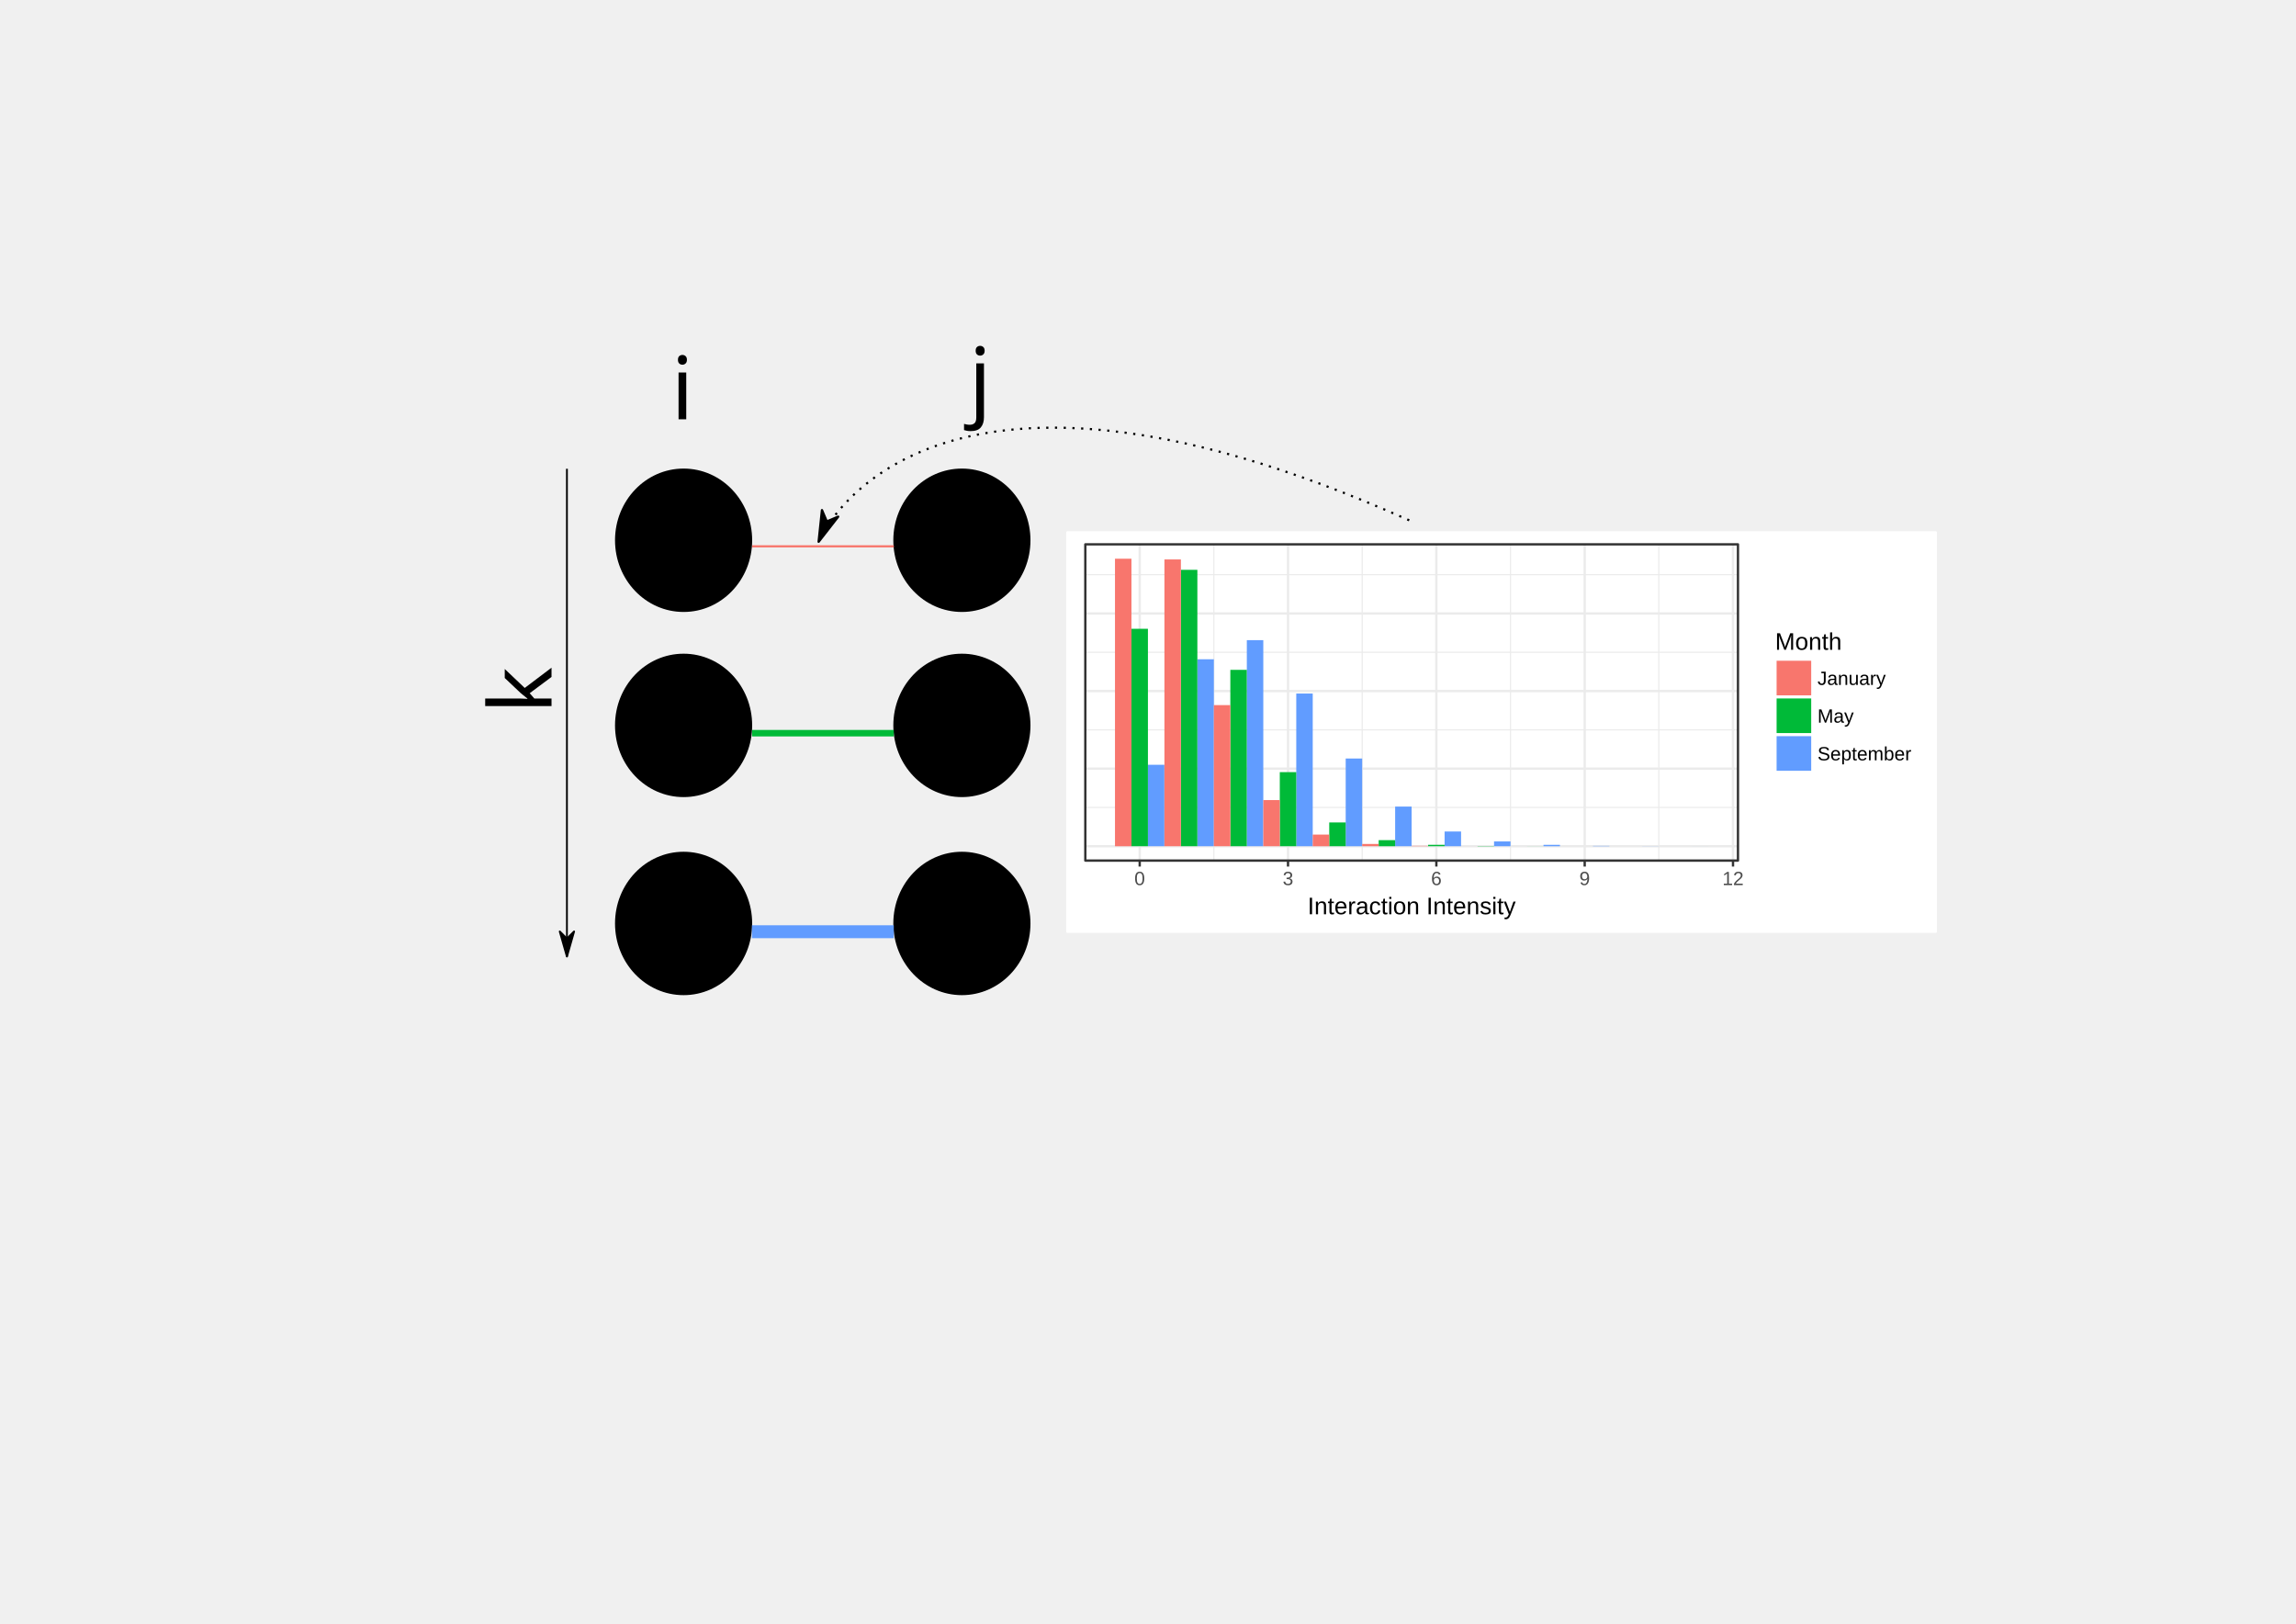
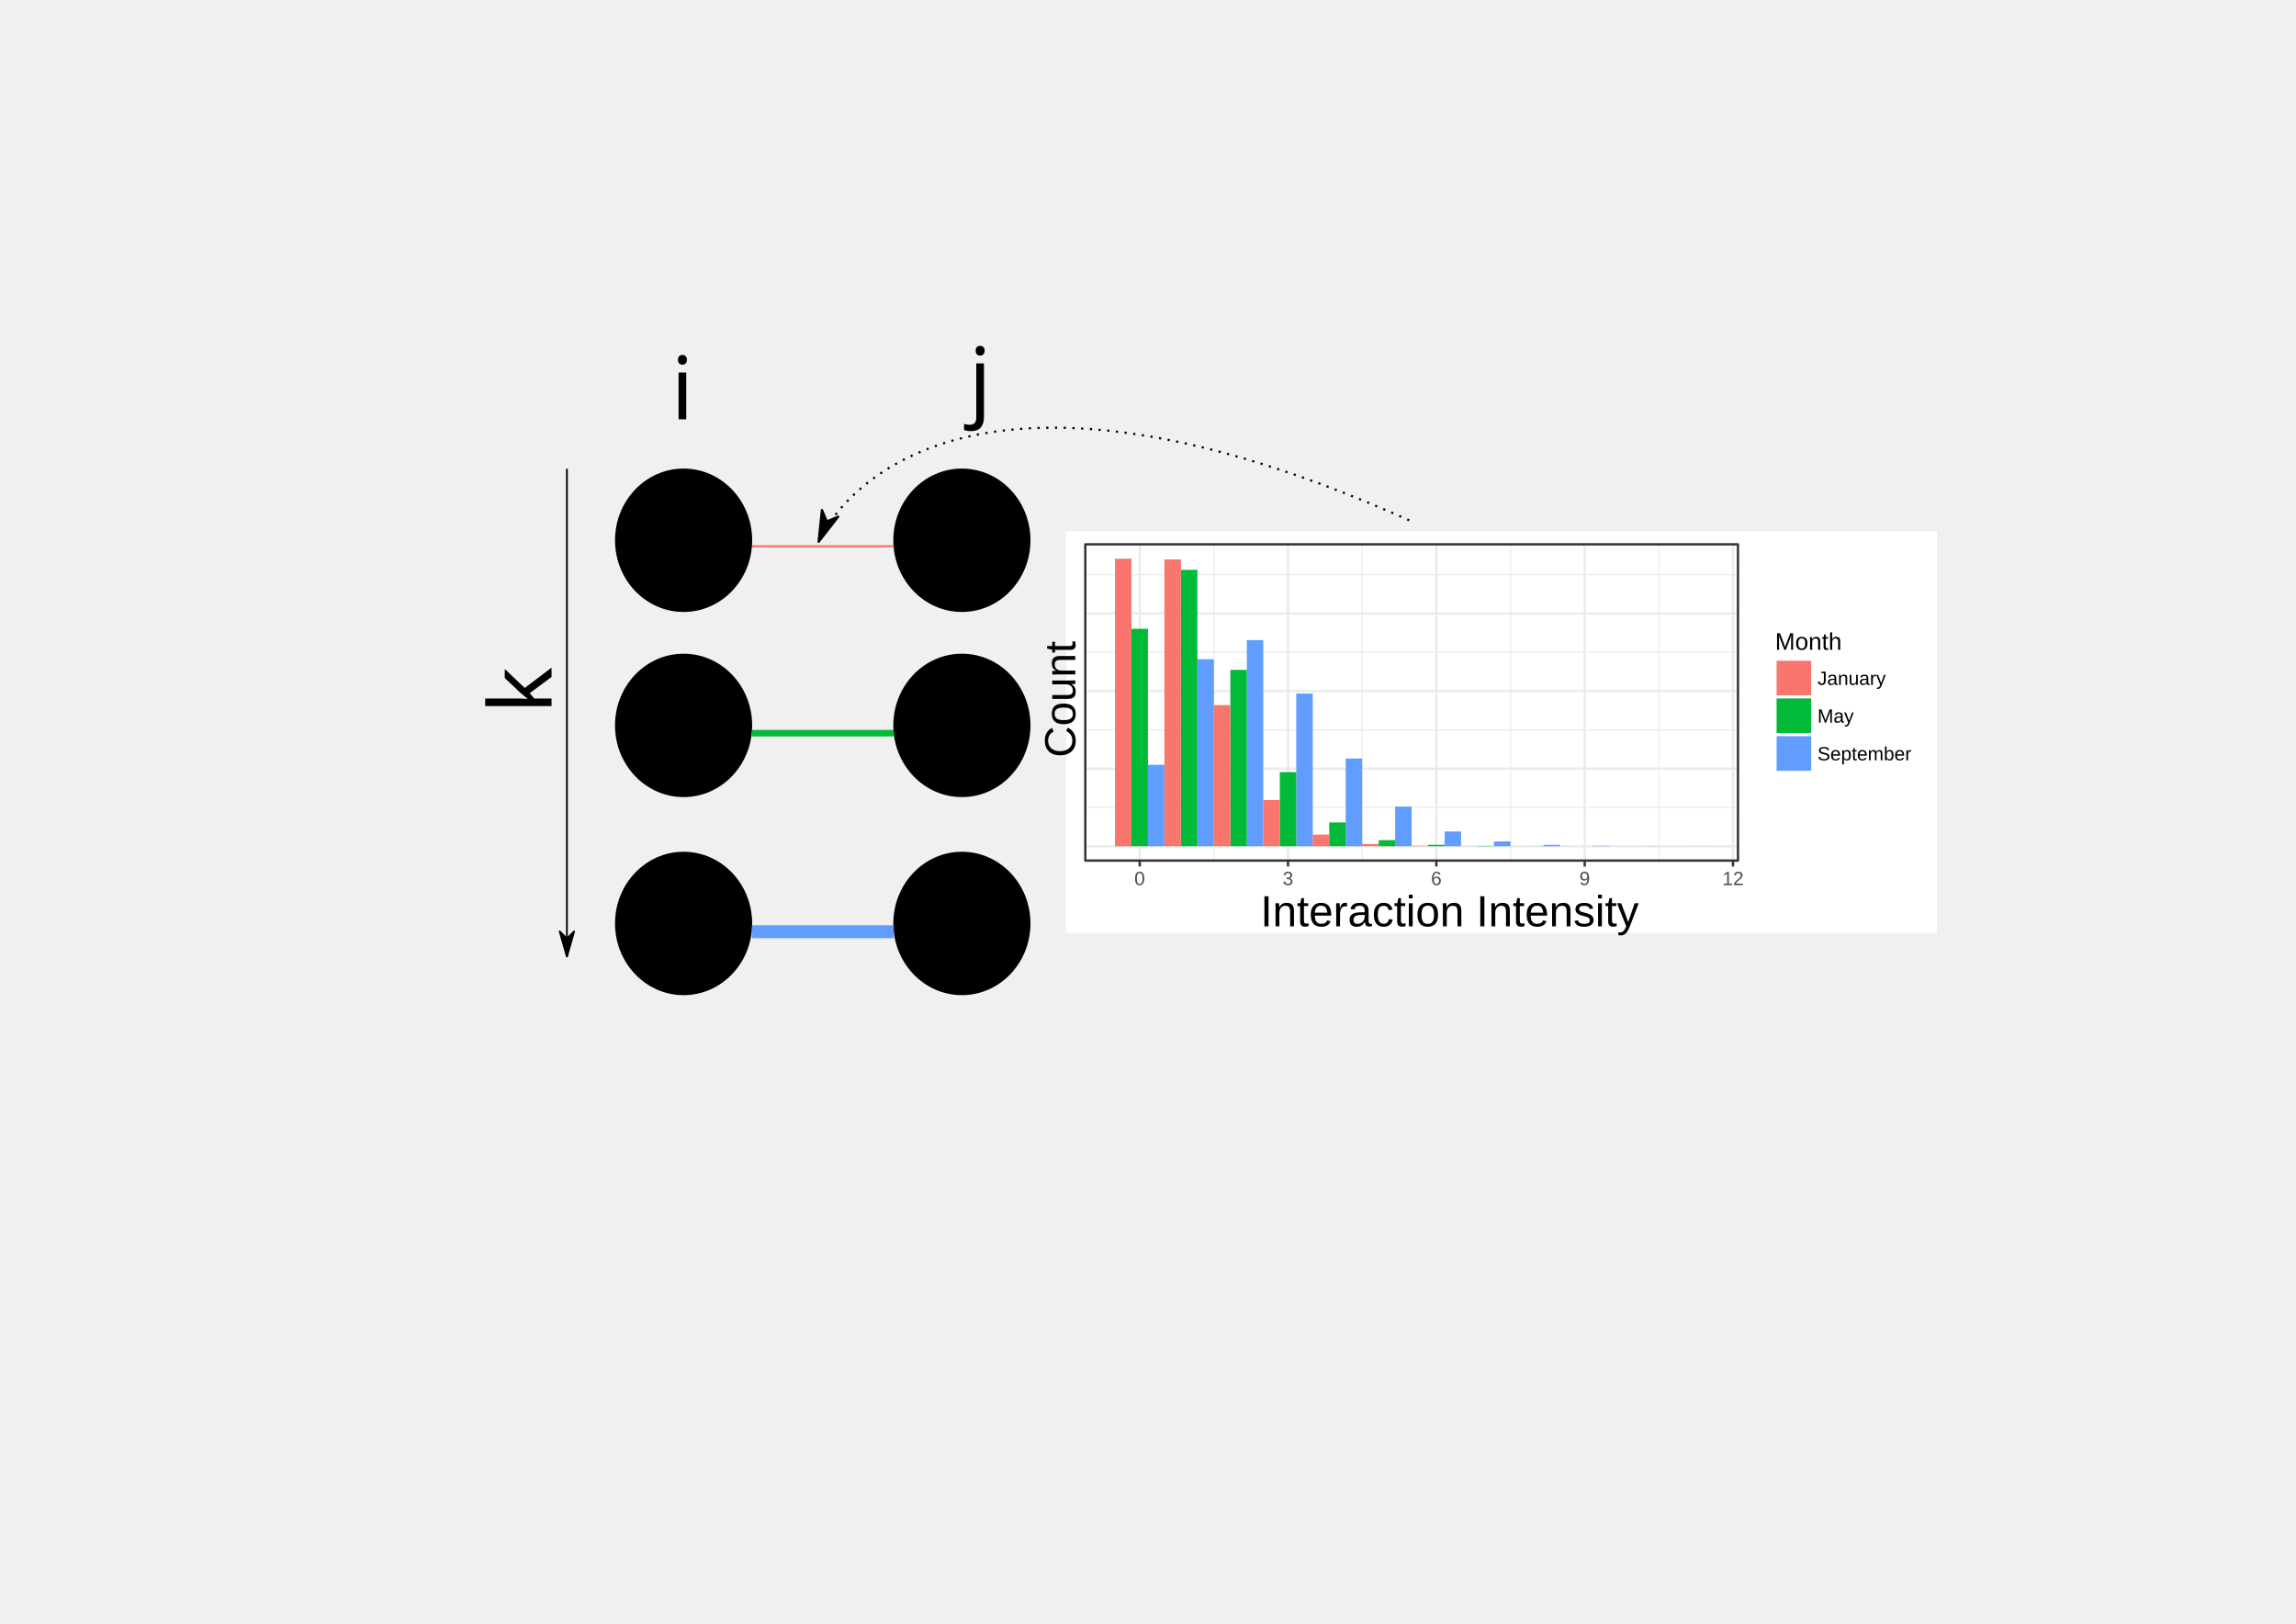
<svg xmlns="http://www.w3.org/2000/svg" width="297mm" height="210mm" viewBox="0 0 1052.362 744.094" id="svg2" version="1.1">
  <defs id="defs4">
    <marker orient="auto" refY="0.0" refX="0.0" id="marker13679" style="overflow:visible;">
      <path id="path13681" d="M 0.0,0.0 L 5.0,-5.0 L -12.5,0.0 L 5.0,5.0 L 0.0,0.0 z " style="fill-rule:evenodd;stroke:#000000;stroke-width:1pt;stroke-opacity:1;fill:#000000;fill-opacity:1" transform="scale(0.8) rotate(180) translate(12.5,0)" />
    </marker>
    <marker orient="auto" refY="0.0" refX="0.0" id="Arrow1Lend" style="overflow:visible;">
      <path id="path4175" d="M 0.0,0.0 L 5.0,-5.0 L -12.5,0.0 L 5.0,5.0 L 0.0,0.0 z " style="fill-rule:evenodd;stroke:#000000;stroke-width:1.0pt;" transform="scale(0.8) rotate(180) translate(12.5,0)" />
    </marker>
    <marker style="overflow:visible;" id="marker13005" refX="0.0" refY="0.0" orient="auto">
      <path transform="scale(0.8) rotate(180) translate(12.5,0)" style="fill-rule:evenodd;stroke:#000000;stroke-width:1pt;stroke-opacity:1;fill:#000000;fill-opacity:1" d="M 0.0,0.0 L 5.0,-5.0 L -12.5,0.0 L 5.0,5.0 L 0.0,0.0 z " id="path13007" />
    </marker>
    <marker orient="auto" refY="0.0" refX="0.0" id="Arrow1Mstart" style="overflow:visible">
      <path id="path4178" d="M 0.0,0.0 L 5.0,-5.0 L -12.5,0.0 L 5.0,5.0 L 0.0,0.0 z " style="fill-rule:evenodd;stroke:#000000;stroke-width:1pt;stroke-opacity:1;fill:#000000;fill-opacity:1" transform="scale(0.4) translate(10,0)" />
    </marker>
    <style id="style12602" type="text/css">
    line, polyline, polygon, path, rect, circle {
      fill: none;
      stroke: #000000;
      stroke-linecap: round;
      stroke-linejoin: round;
      stroke-miterlimit: 10.00;
    }
  </style>
    <style id="style79781" type="text/css">
    line, polyline, polygon, path, rect, circle {
      fill: none;
      stroke: #000000;
      stroke-linecap: round;
      stroke-linejoin: round;
      stroke-miterlimit: 10.00;
    }
  </style>
    <style id="style74436" type="text/css">
    line, polyline, polygon, path, rect, circle {
      fill: none;
      stroke: #000000;
      stroke-linecap: round;
      stroke-linejoin: round;
      stroke-miterlimit: 10.00;
    }
  </style>
  </defs>
  <g id="layer1" transform="translate(0,-308.2677)">
    <ellipse style="fill:#000000;stroke:none;stroke-width:3;stroke-miterlimit:10;stroke-dasharray:none;stroke-dashoffset:0;stroke-opacity:1" id="path4136" cx="313.322" cy="555.855" rx="31.429" ry="32.857" />
    <path style="fill:none;fill-rule:evenodd;stroke:#000000;stroke-width:0.818px;stroke-linecap:butt;stroke-linejoin:miter;stroke-miterlimit:10;stroke-opacity:1;marker-end:url(#marker13005)" d="m 259.848,523.083 c 0,223.519 0,223.519 0,223.519" id="path4160" />
    <text xml:space="preserve" style="font-style:normal;font-weight:normal;font-size:40px;line-height:125%;font-family:sans-serif;letter-spacing:0px;word-spacing:0px;fill:#000000;fill-opacity:1;stroke:none;stroke-width:1px;stroke-linecap:butt;stroke-linejoin:miter;stroke-opacity:1" x="-635.252" y="252.79" id="text4162" transform="matrix(0,-1,1,0,0,0)">
      <tspan id="tspan4164" x="-635.252" y="252.79">k</tspan>
    </text>
    <path style="fill:none;fill-rule:evenodd;stroke:#000000;stroke-width:1;stroke-linecap:butt;stroke-linejoin:miter;stroke-miterlimit:10;stroke-dasharray:1, 3;stroke-dashoffset:0;stroke-opacity:1;marker-end:url(#marker13679)" d="M 645.919,546.705 C 419.892,445.752 375.223,556.532 375.223,556.532" id="path13671" />
    <text xml:space="preserve" style="font-style:normal;font-weight:normal;font-size:40px;line-height:125%;font-family:sans-serif;letter-spacing:0px;word-spacing:0px;fill:#000000;fill-opacity:1;stroke:none;stroke-width:1px;stroke-linecap:butt;stroke-linejoin:miter;stroke-opacity:1" x="307.615" y="500.404" id="text79530">
      <tspan id="tspan79532" x="307.615" y="500.404">i</tspan>
    </text>
    <text xml:space="preserve" style="font-style:normal;font-weight:normal;font-size:40px;line-height:125%;font-family:sans-serif;letter-spacing:0px;word-spacing:0px;fill:#000000;fill-opacity:1;stroke:none;stroke-width:1px;stroke-linecap:butt;stroke-linejoin:miter;stroke-opacity:1" x="444.072" y="496.243" id="text79534">
      <tspan id="tspan79536" x="444.072" y="496.243">j</tspan>
    </text>
    <ellipse style="fill:#000000;stroke:none;stroke-width:3;stroke-miterlimit:10;stroke-dasharray:none;stroke-dashoffset:0;stroke-opacity:1" id="path4136-3" cx="313.322" cy="640.695" rx="31.429" ry="32.857" />
    <ellipse style="fill:#000000;stroke:none;stroke-width:3;stroke-miterlimit:10;stroke-dasharray:none;stroke-dashoffset:0;stroke-opacity:1" id="path4136-5" cx="313.322" cy="731.458" rx="31.429" ry="32.857" />
    <ellipse style="fill:#000000;stroke:none;stroke-width:3;stroke-miterlimit:10;stroke-dasharray:none;stroke-dashoffset:0;stroke-opacity:1" id="path4136-9" cx="440.88" cy="731.458" rx="31.429" ry="32.857" />
    <ellipse style="fill:#000000;stroke:none;stroke-width:3;stroke-miterlimit:10;stroke-dasharray:none;stroke-dashoffset:0;stroke-opacity:1" id="path4136-52" cx="440.88" cy="640.695" rx="31.429" ry="32.857" />
    <ellipse style="fill:#000000;stroke:none;stroke-width:3;stroke-miterlimit:10;stroke-dasharray:none;stroke-dashoffset:0;stroke-opacity:1" id="path4136-0" cx="440.88" cy="555.855" rx="31.429" ry="32.857" />
    <path style="fill:#f8766d;fill-rule:evenodd;stroke:#f8766d;stroke-width:0.985;stroke-linecap:butt;stroke-linejoin:miter;stroke-miterlimit:10;stroke-dasharray:none;stroke-opacity:1;fill-opacity:1" d="m 344.765,558.63 64.929,0" id="path74095" />
    <path style="fill:none;fill-rule:evenodd;stroke:#00ba38;stroke-width:2.966;stroke-linecap:butt;stroke-linejoin:miter;stroke-miterlimit:10;stroke-dasharray:none;stroke-opacity:1" d="m 344.714,644.264 64.953,0" id="path74097" />
    <path style="fill:none;fill-rule:evenodd;stroke:#619cff;stroke-width:5.915;stroke-linecap:butt;stroke-linejoin:miter;stroke-miterlimit:10;stroke-dasharray:none;stroke-opacity:1" d="m 344.644,735.249 65.023,0" id="path74099" />
    <g id="g74631" transform="translate(489.228,552.2403)">
      <rect id="rect74438" style="fill:#ffffff;stroke:none;stroke-linecap:round;stroke-linejoin:round;stroke-miterlimit:10" height="1" width="1" x="0" y="0" />
      <rect id="rect74440" style="fill:#ffffff;stroke:#ffffff;stroke-width:1.07;stroke-linecap:round;stroke-linejoin:round;stroke-miterlimit:10" height="183" width="398" y="0" x="0" />
      <rect id="rect74447" clip-path="url(#cpOC4yMnwzMDcuMzZ8MTUwLjQxfDUuNDg=)" style="fill:#ffffff;stroke:none;stroke-width:1.07;stroke-linecap:round;stroke-linejoin:round;stroke-miterlimit:10" height="144.93" width="299.14" y="5.48" x="8.22" />
      <polyline id="polyline74449" clip-path="url(#cpOC4yMnwzMDcuMzZ8MTUwLjQxfDUuNDg=)" style="fill:none;stroke:#ebebeb;stroke-width:0.53;stroke-linecap:butt;stroke-linejoin:round;stroke-miterlimit:10" points="8.22,126.05 307.36,126.05 " />
      <polyline id="polyline74451" clip-path="url(#cpOC4yMnwzMDcuMzZ8MTUwLjQxfDUuNDg=)" style="fill:none;stroke:#ebebeb;stroke-width:0.53;stroke-linecap:butt;stroke-linejoin:round;stroke-miterlimit:10" points="8.22,90.49 307.36,90.49 " />
      <polyline id="polyline74453" clip-path="url(#cpOC4yMnwzMDcuMzZ8MTUwLjQxfDUuNDg=)" style="fill:none;stroke:#ebebeb;stroke-width:0.53;stroke-linecap:butt;stroke-linejoin:round;stroke-miterlimit:10" points="8.22,54.94 307.36,54.94 " />
      <polyline id="polyline74455" clip-path="url(#cpOC4yMnwzMDcuMzZ8MTUwLjQxfDUuNDg=)" style="fill:none;stroke:#ebebeb;stroke-width:0.53;stroke-linecap:butt;stroke-linejoin:round;stroke-miterlimit:10" points="8.22,19.38 307.36,19.38 " />
      <polyline id="polyline74457" clip-path="url(#cpOC4yMnwzMDcuMzZ8MTUwLjQxfDUuNDg=)" style="fill:none;stroke:#ebebeb;stroke-width:0.53;stroke-linecap:butt;stroke-linejoin:round;stroke-miterlimit:10" points="67.14,150.41 67.14,5.48 " />
      <polyline id="polyline74459" clip-path="url(#cpOC4yMnwzMDcuMzZ8MTUwLjQxfDUuNDg=)" style="fill:none;stroke:#ebebeb;stroke-width:0.53;stroke-linecap:butt;stroke-linejoin:round;stroke-miterlimit:10" points="135.13,150.41 135.13,5.48 " />
      <polyline id="polyline74461" clip-path="url(#cpOC4yMnwzMDcuMzZ8MTUwLjQxfDUuNDg=)" style="fill:none;stroke:#ebebeb;stroke-width:0.53;stroke-linecap:butt;stroke-linejoin:round;stroke-miterlimit:10" points="203.11,150.41 203.11,5.48 " />
      <polyline id="polyline74463" clip-path="url(#cpOC4yMnwzMDcuMzZ8MTUwLjQxfDUuNDg=)" style="fill:none;stroke:#ebebeb;stroke-width:0.53;stroke-linecap:butt;stroke-linejoin:round;stroke-miterlimit:10" points="271.10,150.41 271.10,5.48 " />
      <polyline id="polyline74465" clip-path="url(#cpOC4yMnwzMDcuMzZ8MTUwLjQxfDUuNDg=)" style="fill:none;stroke:#ebebeb;stroke-width:1.07;stroke-linecap:butt;stroke-linejoin:round;stroke-miterlimit:10" points="8.22,143.82 307.36,143.82 " />
      <polyline id="polyline74467" clip-path="url(#cpOC4yMnwzMDcuMzZ8MTUwLjQxfDUuNDg=)" style="fill:none;stroke:#ebebeb;stroke-width:1.07;stroke-linecap:butt;stroke-linejoin:round;stroke-miterlimit:10" points="8.22,108.27 307.36,108.27 " />
      <polyline id="polyline74469" clip-path="url(#cpOC4yMnwzMDcuMzZ8MTUwLjQxfDUuNDg=)" style="fill:none;stroke:#ebebeb;stroke-width:1.07;stroke-linecap:butt;stroke-linejoin:round;stroke-miterlimit:10" points="8.22,72.72 307.36,72.72 " />
      <polyline id="polyline74471" clip-path="url(#cpOC4yMnwzMDcuMzZ8MTUwLjQxfDUuNDg=)" style="fill:none;stroke:#ebebeb;stroke-width:1.07;stroke-linecap:butt;stroke-linejoin:round;stroke-miterlimit:10" points="8.22,37.16 307.36,37.16 " />
      <polyline id="polyline74473" clip-path="url(#cpOC4yMnwzMDcuMzZ8MTUwLjQxfDUuNDg=)" style="fill:none;stroke:#ebebeb;stroke-width:1.07;stroke-linecap:butt;stroke-linejoin:round;stroke-miterlimit:10" points="33.15,150.41 33.15,5.48 " />
      <polyline id="polyline74475" clip-path="url(#cpOC4yMnwzMDcuMzZ8MTUwLjQxfDUuNDg=)" style="fill:none;stroke:#ebebeb;stroke-width:1.07;stroke-linecap:butt;stroke-linejoin:round;stroke-miterlimit:10" points="101.13,150.41 101.13,5.48 " />
      <polyline id="polyline74477" clip-path="url(#cpOC4yMnwzMDcuMzZ8MTUwLjQxfDUuNDg=)" style="fill:none;stroke:#ebebeb;stroke-width:1.07;stroke-linecap:butt;stroke-linejoin:round;stroke-miterlimit:10" points="169.12,150.41 169.12,5.48 " />
      <polyline id="polyline74479" clip-path="url(#cpOC4yMnwzMDcuMzZ8MTUwLjQxfDUuNDg=)" style="fill:none;stroke:#ebebeb;stroke-width:1.07;stroke-linecap:butt;stroke-linejoin:round;stroke-miterlimit:10" points="237.11,150.41 237.11,5.48 " />
      <polyline id="polyline74481" clip-path="url(#cpOC4yMnwzMDcuMzZ8MTUwLjQxfDUuNDg=)" style="fill:none;stroke:#ebebeb;stroke-width:1.07;stroke-linecap:butt;stroke-linejoin:round;stroke-miterlimit:10" points="305.09,150.41 305.09,5.48 " />
      <rect id="rect74483" clip-path="url(#cpOC4yMnwzMDcuMzZ8MTUwLjQxfDUuNDg=)" style="fill:#619cff;stroke:none;stroke-width:1.07;stroke-linecap:butt;stroke-linejoin:round;stroke-miterlimit:10" height="37.32" width="7.55" y="106.5" x="36.92" />
      <rect id="rect74485" clip-path="url(#cpOC4yMnwzMDcuMzZ8MTUwLjQxfDUuNDg=)" style="fill:#00ba38;stroke:none;stroke-width:1.07;stroke-linecap:butt;stroke-linejoin:round;stroke-miterlimit:10" height="99.64" width="7.55" y="44.18" x="29.37" />
      <rect id="rect74487" clip-path="url(#cpOC4yMnwzMDcuMzZ8MTUwLjQxfDUuNDg=)" style="fill:#f8766d;stroke:none;stroke-width:1.07;stroke-linecap:butt;stroke-linejoin:round;stroke-miterlimit:10" height="131.76" width="7.55" y="12.07" x="21.82" />
      <rect id="rect74489" clip-path="url(#cpOC4yMnwzMDcuMzZ8MTUwLjQxfDUuNDg=)" style="fill:#619cff;stroke:none;stroke-width:1.07;stroke-linecap:butt;stroke-linejoin:round;stroke-miterlimit:10" height="85.67" width="7.55" y="58.15" x="59.59" />
      <rect id="rect74491" clip-path="url(#cpOC4yMnwzMDcuMzZ8MTUwLjQxfDUuNDg=)" style="fill:#00ba38;stroke:none;stroke-width:1.07;stroke-linecap:butt;stroke-linejoin:round;stroke-miterlimit:10" height="126.66" width="7.55" y="17.16" x="52.03" />
      <rect id="rect74493" clip-path="url(#cpOC4yMnwzMDcuMzZ8MTUwLjQxfDUuNDg=)" style="fill:#f8766d;stroke:none;stroke-width:1.07;stroke-linecap:butt;stroke-linejoin:round;stroke-miterlimit:10" height="131.42" width="7.55" y="12.4" x="44.48" />
      <rect id="rect74495" clip-path="url(#cpOC4yMnwzMDcuMzZ8MTUwLjQxfDUuNDg=)" style="fill:#619cff;stroke:none;stroke-width:1.07;stroke-linecap:butt;stroke-linejoin:round;stroke-miterlimit:10" height="94.43" width="7.55" y="49.39" x="82.25" />
      <rect id="rect74497" clip-path="url(#cpOC4yMnwzMDcuMzZ8MTUwLjQxfDUuNDg=)" style="fill:#00ba38;stroke:none;stroke-width:1.07;stroke-linecap:butt;stroke-linejoin:round;stroke-miterlimit:10" height="80.82" width="7.55" y="63" x="74.69" />
      <rect id="rect74499" clip-path="url(#cpOC4yMnwzMDcuMzZ8MTUwLjQxfDUuNDg=)" style="fill:#f8766d;stroke:none;stroke-width:1.07;stroke-linecap:butt;stroke-linejoin:round;stroke-miterlimit:10" height="64.66" width="7.55" y="79.16" x="67.14" />
      <rect id="rect74501" clip-path="url(#cpOC4yMnwzMDcuMzZ8MTUwLjQxfDUuNDg=)" style="fill:#619cff;stroke:none;stroke-width:1.07;stroke-linecap:butt;stroke-linejoin:round;stroke-miterlimit:10" height="69.97" width="7.55" y="73.85" x="104.91" />
      <rect id="rect74503" clip-path="url(#cpOC4yMnwzMDcuMzZ8MTUwLjQxfDUuNDg=)" style="fill:#00ba38;stroke:none;stroke-width:1.07;stroke-linecap:butt;stroke-linejoin:round;stroke-miterlimit:10" height="33.95" width="7.55" y="109.87" x="97.36" />
      <rect id="rect74505" clip-path="url(#cpOC4yMnwzMDcuMzZ8MTUwLjQxfDUuNDg=)" style="fill:#f8766d;stroke:none;stroke-width:1.07;stroke-linecap:butt;stroke-linejoin:round;stroke-miterlimit:10" height="21.14" width="7.55" y="122.68" x="89.8" />
      <rect id="rect74507" clip-path="url(#cpOC4yMnwzMDcuMzZ8MTUwLjQxfDUuNDg=)" style="fill:#619cff;stroke:none;stroke-width:1.07;stroke-linecap:butt;stroke-linejoin:round;stroke-miterlimit:10" height="40.2" width="7.55" y="103.63" x="127.57" />
      <rect id="rect74509" clip-path="url(#cpOC4yMnwzMDcuMzZ8MTUwLjQxfDUuNDg=)" style="fill:#00ba38;stroke:none;stroke-width:1.07;stroke-linecap:butt;stroke-linejoin:round;stroke-miterlimit:10" height="10.89" width="7.55" y="132.93" x="120.02" />
      <rect id="rect74511" clip-path="url(#cpOC4yMnwzMDcuMzZ8MTUwLjQxfDUuNDg=)" style="fill:#f8766d;stroke:none;stroke-width:1.07;stroke-linecap:butt;stroke-linejoin:round;stroke-miterlimit:10" height="5.34" width="7.55" y="138.49" x="112.46" />
      <rect id="rect74513" clip-path="url(#cpOC4yMnwzMDcuMzZ8MTUwLjQxfDUuNDg=)" style="fill:#619cff;stroke:none;stroke-width:1.07;stroke-linecap:butt;stroke-linejoin:round;stroke-miterlimit:10" height="18.16" width="7.55" y="125.66" x="150.23" />
      <rect id="rect74515" clip-path="url(#cpOC4yMnwzMDcuMzZ8MTUwLjQxfDUuNDg=)" style="fill:#00ba38;stroke:none;stroke-width:1.07;stroke-linecap:butt;stroke-linejoin:round;stroke-miterlimit:10" height="2.79" width="7.55" y="141.04" x="142.68" />
      <rect id="rect74517" clip-path="url(#cpOC4yMnwzMDcuMzZ8MTUwLjQxfDUuNDg=)" style="fill:#f8766d;stroke:none;stroke-width:1.07;stroke-linecap:butt;stroke-linejoin:round;stroke-miterlimit:10" height="1.03" width="7.55" y="142.79" x="135.13" />
      <rect id="rect74519" clip-path="url(#cpOC4yMnwzMDcuMzZ8MTUwLjQxfDUuNDg=)" style="fill:#619cff;stroke:none;stroke-width:1.07;stroke-linecap:butt;stroke-linejoin:round;stroke-miterlimit:10" height="6.74" width="7.55" y="137.08" x="172.9" />
      <rect id="rect74521" clip-path="url(#cpOC4yMnwzMDcuMzZ8MTUwLjQxfDUuNDg=)" style="fill:#00ba38;stroke:none;stroke-width:1.07;stroke-linecap:butt;stroke-linejoin:round;stroke-miterlimit:10" height="0.64" width="7.55" y="143.18" x="165.34" />
      <rect id="rect74523" clip-path="url(#cpOC4yMnwzMDcuMzZ8MTUwLjQxfDUuNDg=)" style="fill:#f8766d;stroke:none;stroke-width:1.07;stroke-linecap:butt;stroke-linejoin:round;stroke-miterlimit:10" height="0.17" width="7.55" y="143.65" x="157.79" />
      <rect id="rect74525" clip-path="url(#cpOC4yMnwzMDcuMzZ8MTUwLjQxfDUuNDg=)" style="fill:#619cff;stroke:none;stroke-width:1.07;stroke-linecap:butt;stroke-linejoin:round;stroke-miterlimit:10" height="2.19" width="7.55" y="141.63" x="195.56" />
      <rect id="rect74527" clip-path="url(#cpOC4yMnwzMDcuMzZ8MTUwLjQxfDUuNDg=)" style="fill:#00ba38;stroke:none;stroke-width:1.07;stroke-linecap:butt;stroke-linejoin:round;stroke-miterlimit:10" height="0.11" width="7.55" y="143.72" x="188" />
      <rect id="rect74529" clip-path="url(#cpOC4yMnwzMDcuMzZ8MTUwLjQxfDUuNDg=)" style="fill:#f8766d;stroke:none;stroke-width:1.07;stroke-linecap:butt;stroke-linejoin:round;stroke-miterlimit:10" height="0.01" width="7.55" y="143.81" x="180.45" />
      <rect id="rect74531" clip-path="url(#cpOC4yMnwzMDcuMzZ8MTUwLjQxfDUuNDg=)" style="fill:#619cff;stroke:none;stroke-width:1.07;stroke-linecap:butt;stroke-linejoin:round;stroke-miterlimit:10" height="0.64" width="7.55" y="143.19" x="218.22" />
      <rect id="rect74533" clip-path="url(#cpOC4yMnwzMDcuMzZ8MTUwLjQxfDUuNDg=)" style="fill:#00ba38;stroke:none;stroke-width:1.07;stroke-linecap:butt;stroke-linejoin:round;stroke-miterlimit:10" height="0.02" width="7.55" y="143.8" x="210.67" />
      <rect id="rect74535" clip-path="url(#cpOC4yMnwzMDcuMzZ8MTUwLjQxfDUuNDg=)" style="fill:#f8766d;stroke:none;stroke-width:1.07;stroke-linecap:butt;stroke-linejoin:round;stroke-miterlimit:10" height="0" width="7.55" y="143.82" x="203.11" />
      <rect id="rect74537" clip-path="url(#cpOC4yMnwzMDcuMzZ8MTUwLjQxfDUuNDg=)" style="fill:#619cff;stroke:none;stroke-width:1.07;stroke-linecap:butt;stroke-linejoin:round;stroke-miterlimit:10" height="0.15" width="7.55" y="143.67" x="240.88" />
      <rect id="rect74539" clip-path="url(#cpOC4yMnwzMDcuMzZ8MTUwLjQxfDUuNDg=)" style="fill:#00ba38;stroke:none;stroke-width:1.07;stroke-linecap:butt;stroke-linejoin:round;stroke-miterlimit:10" height="0" width="7.55" y="143.82" x="233.33" />
      <rect id="rect74541" clip-path="url(#cpOC4yMnwzMDcuMzZ8MTUwLjQxfDUuNDg=)" style="fill:#f8766d;stroke:none;stroke-width:1.07;stroke-linecap:butt;stroke-linejoin:round;stroke-miterlimit:10" height="0" width="7.55" y="143.82" x="225.77" />
      <rect id="rect74543" clip-path="url(#cpOC4yMnwzMDcuMzZ8MTUwLjQxfDUuNDg=)" style="fill:#619cff;stroke:none;stroke-width:1.07;stroke-linecap:butt;stroke-linejoin:round;stroke-miterlimit:10" height="0.04" width="7.55" y="143.78" x="263.54" />
      <rect id="rect74545" clip-path="url(#cpOC4yMnwzMDcuMzZ8MTUwLjQxfDUuNDg=)" style="fill:#00ba38;stroke:none;stroke-width:1.07;stroke-linecap:butt;stroke-linejoin:round;stroke-miterlimit:10" height="0" width="7.55" y="143.82" x="255.99" />
      <rect id="rect74547" clip-path="url(#cpOC4yMnwzMDcuMzZ8MTUwLjQxfDUuNDg=)" style="fill:#f8766d;stroke:none;stroke-width:1.07;stroke-linecap:butt;stroke-linejoin:round;stroke-miterlimit:10" height="0" width="7.55" y="143.82" x="248.44" />
      <rect id="rect74549" clip-path="url(#cpOC4yMnwzMDcuMzZ8MTUwLjQxfDUuNDg=)" style="fill:#619cff;stroke:none;stroke-width:1.07;stroke-linecap:butt;stroke-linejoin:round;stroke-miterlimit:10" height="0.01" width="7.55" y="143.81" x="286.21" />
      <rect id="rect74551" clip-path="url(#cpOC4yMnwzMDcuMzZ8MTUwLjQxfDUuNDg=)" style="fill:#00ba38;stroke:none;stroke-width:1.07;stroke-linecap:butt;stroke-linejoin:round;stroke-miterlimit:10" height="0" width="7.55" y="143.82" x="278.65" />
      <rect id="rect74553" clip-path="url(#cpOC4yMnwzMDcuMzZ8MTUwLjQxfDUuNDg=)" style="fill:#f8766d;stroke:none;stroke-width:1.07;stroke-linecap:butt;stroke-linejoin:round;stroke-miterlimit:10" height="0" width="7.55" y="143.82" x="271.1" />
      <rect id="rect74555" clip-path="url(#cpOC4yMnwzMDcuMzZ8MTUwLjQxfDUuNDg=)" style="fill:none;stroke:#333333;stroke-width:1.07;stroke-linecap:round;stroke-linejoin:round;stroke-miterlimit:10" height="144.93" width="299.14" y="5.48" x="8.22" />
      <polyline id="polyline74562" clip-path="url(#cpMC4wMHwzOTguMDB8MTgzLjAwfDAuMDA=)" style="fill:none;stroke:#333333;stroke-width:1.07;stroke-linecap:butt;stroke-linejoin:round;stroke-miterlimit:10" points="33.15,153.15 33.15,150.41 " />
      <polyline id="polyline74564" clip-path="url(#cpMC4wMHwzOTguMDB8MTgzLjAwfDAuMDA=)" style="fill:none;stroke:#333333;stroke-width:1.07;stroke-linecap:butt;stroke-linejoin:round;stroke-miterlimit:10" points="101.13,153.15 101.13,150.41 " />
      <polyline id="polyline74566" clip-path="url(#cpMC4wMHwzOTguMDB8MTgzLjAwfDAuMDA=)" style="fill:none;stroke:#333333;stroke-width:1.07;stroke-linecap:butt;stroke-linejoin:round;stroke-miterlimit:10" points="169.12,153.15 169.12,150.41 " />
      <polyline id="polyline74568" clip-path="url(#cpMC4wMHwzOTguMDB8MTgzLjAwfDAuMDA=)" style="fill:none;stroke:#333333;stroke-width:1.07;stroke-linecap:butt;stroke-linejoin:round;stroke-miterlimit:10" points="237.11,153.15 237.11,150.41 " />
      <polyline id="polyline74570" clip-path="url(#cpMC4wMHwzOTguMDB8MTgzLjAwfDAuMDA=)" style="fill:none;stroke:#333333;stroke-width:1.07;stroke-linecap:butt;stroke-linejoin:round;stroke-miterlimit:10" points="305.09,153.15 305.09,150.41 " />
      <g id="g74572" clip-path="url(#cpMC4wMHwzOTguMDB8MTgzLjAwfDAuMDA=)">
        <text id="text74574" lengthAdjust="spacingAndGlyphs" textLength="4.89px" style="font-size:8.8px;font-family:Arial;fill:#4d4d4d" y="161.64" x="30.7">0</text>
      </g>
      <g id="g74576" clip-path="url(#cpMC4wMHwzOTguMDB8MTgzLjAwfDAuMDA=)">
        <text id="text74578" lengthAdjust="spacingAndGlyphs" textLength="4.89px" style="font-size:8.8px;font-family:Arial;fill:#4d4d4d" y="161.64" x="98.69">3</text>
      </g>
      <g id="g74580" clip-path="url(#cpMC4wMHwzOTguMDB8MTgzLjAwfDAuMDA=)">
        <text id="text74582" lengthAdjust="spacingAndGlyphs" textLength="4.89px" style="font-size:8.8px;font-family:Arial;fill:#4d4d4d" y="161.64" x="166.67">6</text>
      </g>
      <g id="g74584" clip-path="url(#cpMC4wMHwzOTguMDB8MTgzLjAwfDAuMDA=)">
        <text id="text74586" lengthAdjust="spacingAndGlyphs" textLength="4.89px" style="font-size:8.8px;font-family:Arial;fill:#4d4d4d" y="161.64" x="234.66">9</text>
      </g>
      <g id="g74588" clip-path="url(#cpMC4wMHwzOTguMDB8MTgzLjAwfDAuMDA=)">
        <text id="text74590" lengthAdjust="spacingAndGlyphs" textLength="9.79px" style="font-size:8.8px;font-family:Arial;fill:#4d4d4d" y="161.64" x="300.2">12</text>
      </g>
      <g id="g74592" clip-path="url(#cpMC4wMHwzOTguMDB8MTgzLjAwfDAuMDA=)">
-         <text id="text74594" lengthAdjust="spacingAndGlyphs" textLength="95.39px" style="font-size:11px;font-family:Arial" y="175" x="110.1">Interaction Intensity</text>
+         <text id="text74594" lengthAdjust="spacingAndGlyphs" textLength="95.39px" style="font-size:11px;font-family:Arial" y="180.532" x="88.474">
+           <tspan style="font-size:20px" id="tspan4275">Interaction Intensity</tspan>
+         </text>
      </g>
      <rect id="rect74596" clip-path="url(#cpMC4wMHwzOTguMDB8MTgzLjAwfDAuMDA=)" style="fill:#ffffff;stroke:none;stroke-width:1.07;stroke-linecap:round;stroke-linejoin:round;stroke-miterlimit:10" height="75.37" width="73.82" y="40.26" x="318.7" />
      <g id="g74598" clip-path="url(#cpMC4wMHwzOTguMDB8MTgzLjAwfDAuMDA=)">
        <text id="text74600" lengthAdjust="spacingAndGlyphs" textLength="30.57px" style="font-size:11px;font-family:Arial" y="53.8" x="324.37">Month</text>
      </g>
      <rect id="rect74602" clip-path="url(#cpMC4wMHwzOTguMDB8MTgzLjAwfDAuMDA=)" style="fill:#ffffff;stroke:none;stroke-width:1.07;stroke-linecap:round;stroke-linejoin:round;stroke-miterlimit:10" height="17.28" width="17.28" y="58.12" x="324.37" />
      <rect id="rect74604" clip-path="url(#cpMC4wMHwzOTguMDB8MTgzLjAwfDAuMDA=)" style="fill:#f8766d;stroke:none;stroke-width:1.07;stroke-linecap:round;stroke-linejoin:miter;stroke-miterlimit:10" height="15.86" width="15.86" y="58.83" x="325.07" />
      <rect id="rect74606" clip-path="url(#cpMC4wMHwzOTguMDB8MTgzLjAwfDAuMDA=)" style="fill:#ffffff;stroke:none;stroke-width:1.07;stroke-linecap:round;stroke-linejoin:round;stroke-miterlimit:10" height="17.28" width="17.28" y="75.4" x="324.37" />
      <rect id="rect74608" clip-path="url(#cpMC4wMHwzOTguMDB8MTgzLjAwfDAuMDA=)" style="fill:#00ba38;stroke:none;stroke-width:1.07;stroke-linecap:round;stroke-linejoin:miter;stroke-miterlimit:10" height="15.86" width="15.86" y="76.11" x="325.07" />
      <rect id="rect74610" clip-path="url(#cpMC4wMHwzOTguMDB8MTgzLjAwfDAuMDA=)" style="fill:#ffffff;stroke:none;stroke-width:1.07;stroke-linecap:round;stroke-linejoin:round;stroke-miterlimit:10" height="17.28" width="17.28" y="92.68" x="324.37" />
      <rect id="rect74612" clip-path="url(#cpMC4wMHwzOTguMDB8MTgzLjAwfDAuMDA=)" style="fill:#619cff;stroke:none;stroke-width:1.07;stroke-linecap:round;stroke-linejoin:miter;stroke-miterlimit:10" height="15.86" width="15.86" y="93.39" x="325.07" />
      <g id="g74614" clip-path="url(#cpMC4wMHwzOTguMDB8MTgzLjAwfDAuMDA=)">
        <text id="text74616" lengthAdjust="spacingAndGlyphs" textLength="31.31px" style="font-size:8.8px;font-family:Arial" y="69.91" x="343.81">January</text>
      </g>
      <g id="g74618" clip-path="url(#cpMC4wMHwzOTguMDB8MTgzLjAwfDAuMDA=)">
        <text id="text74620" lengthAdjust="spacingAndGlyphs" textLength="16.62px" style="font-size:8.8px;font-family:Arial" y="87.19" x="343.81">May</text>
      </g>
      <g id="g74622" clip-path="url(#cpMC4wMHwzOTguMDB8MTgzLjAwfDAuMDA=)">
        <text id="text74624" lengthAdjust="spacingAndGlyphs" textLength="43.05px" style="font-size:8.8px;font-family:Arial" y="104.47" x="343.81">September</text>
      </g>
+       <g transform="translate(-60.27251,33.95564)" id="g74592-6" clip-path="url(#cpMC4wMHwzOTguMDB8MTgzLjAwfDAuMDA=)">
+         <text id="text74594-5" lengthAdjust="spacingAndGlyphs" textLength="95.39px" style="font-size:11px;font-family:Arial" y="63.9" x="-69.221" transform="matrix(0,-1,1,0,0,0)">
+           <tspan style="font-size:20px" id="tspan4275-6">Count</tspan>
+         </text>
+       </g>
    </g>
  </g>
</svg>
